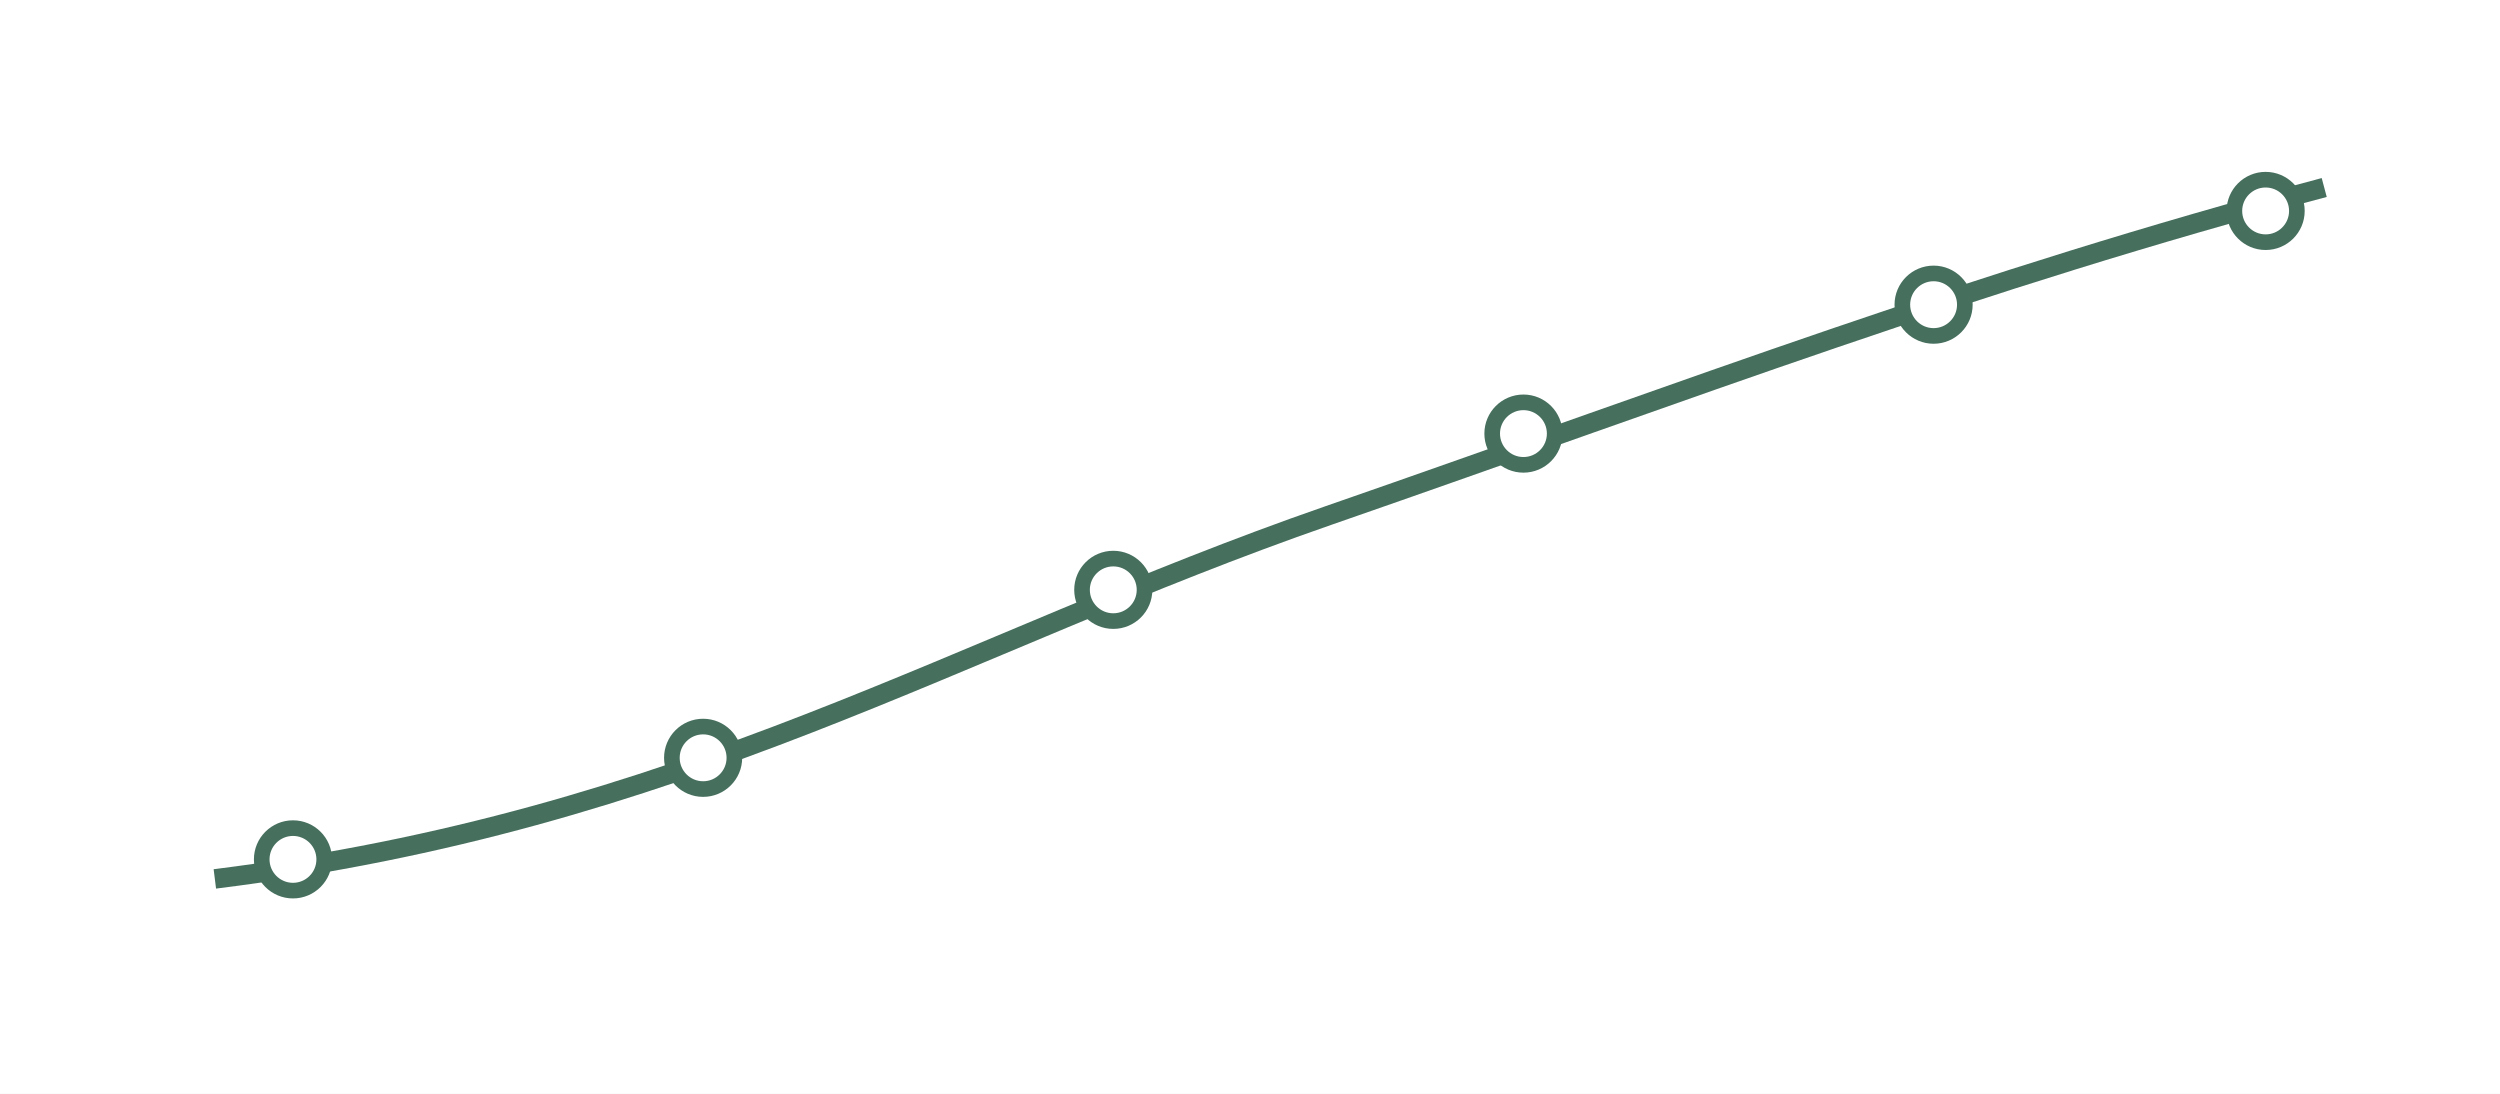
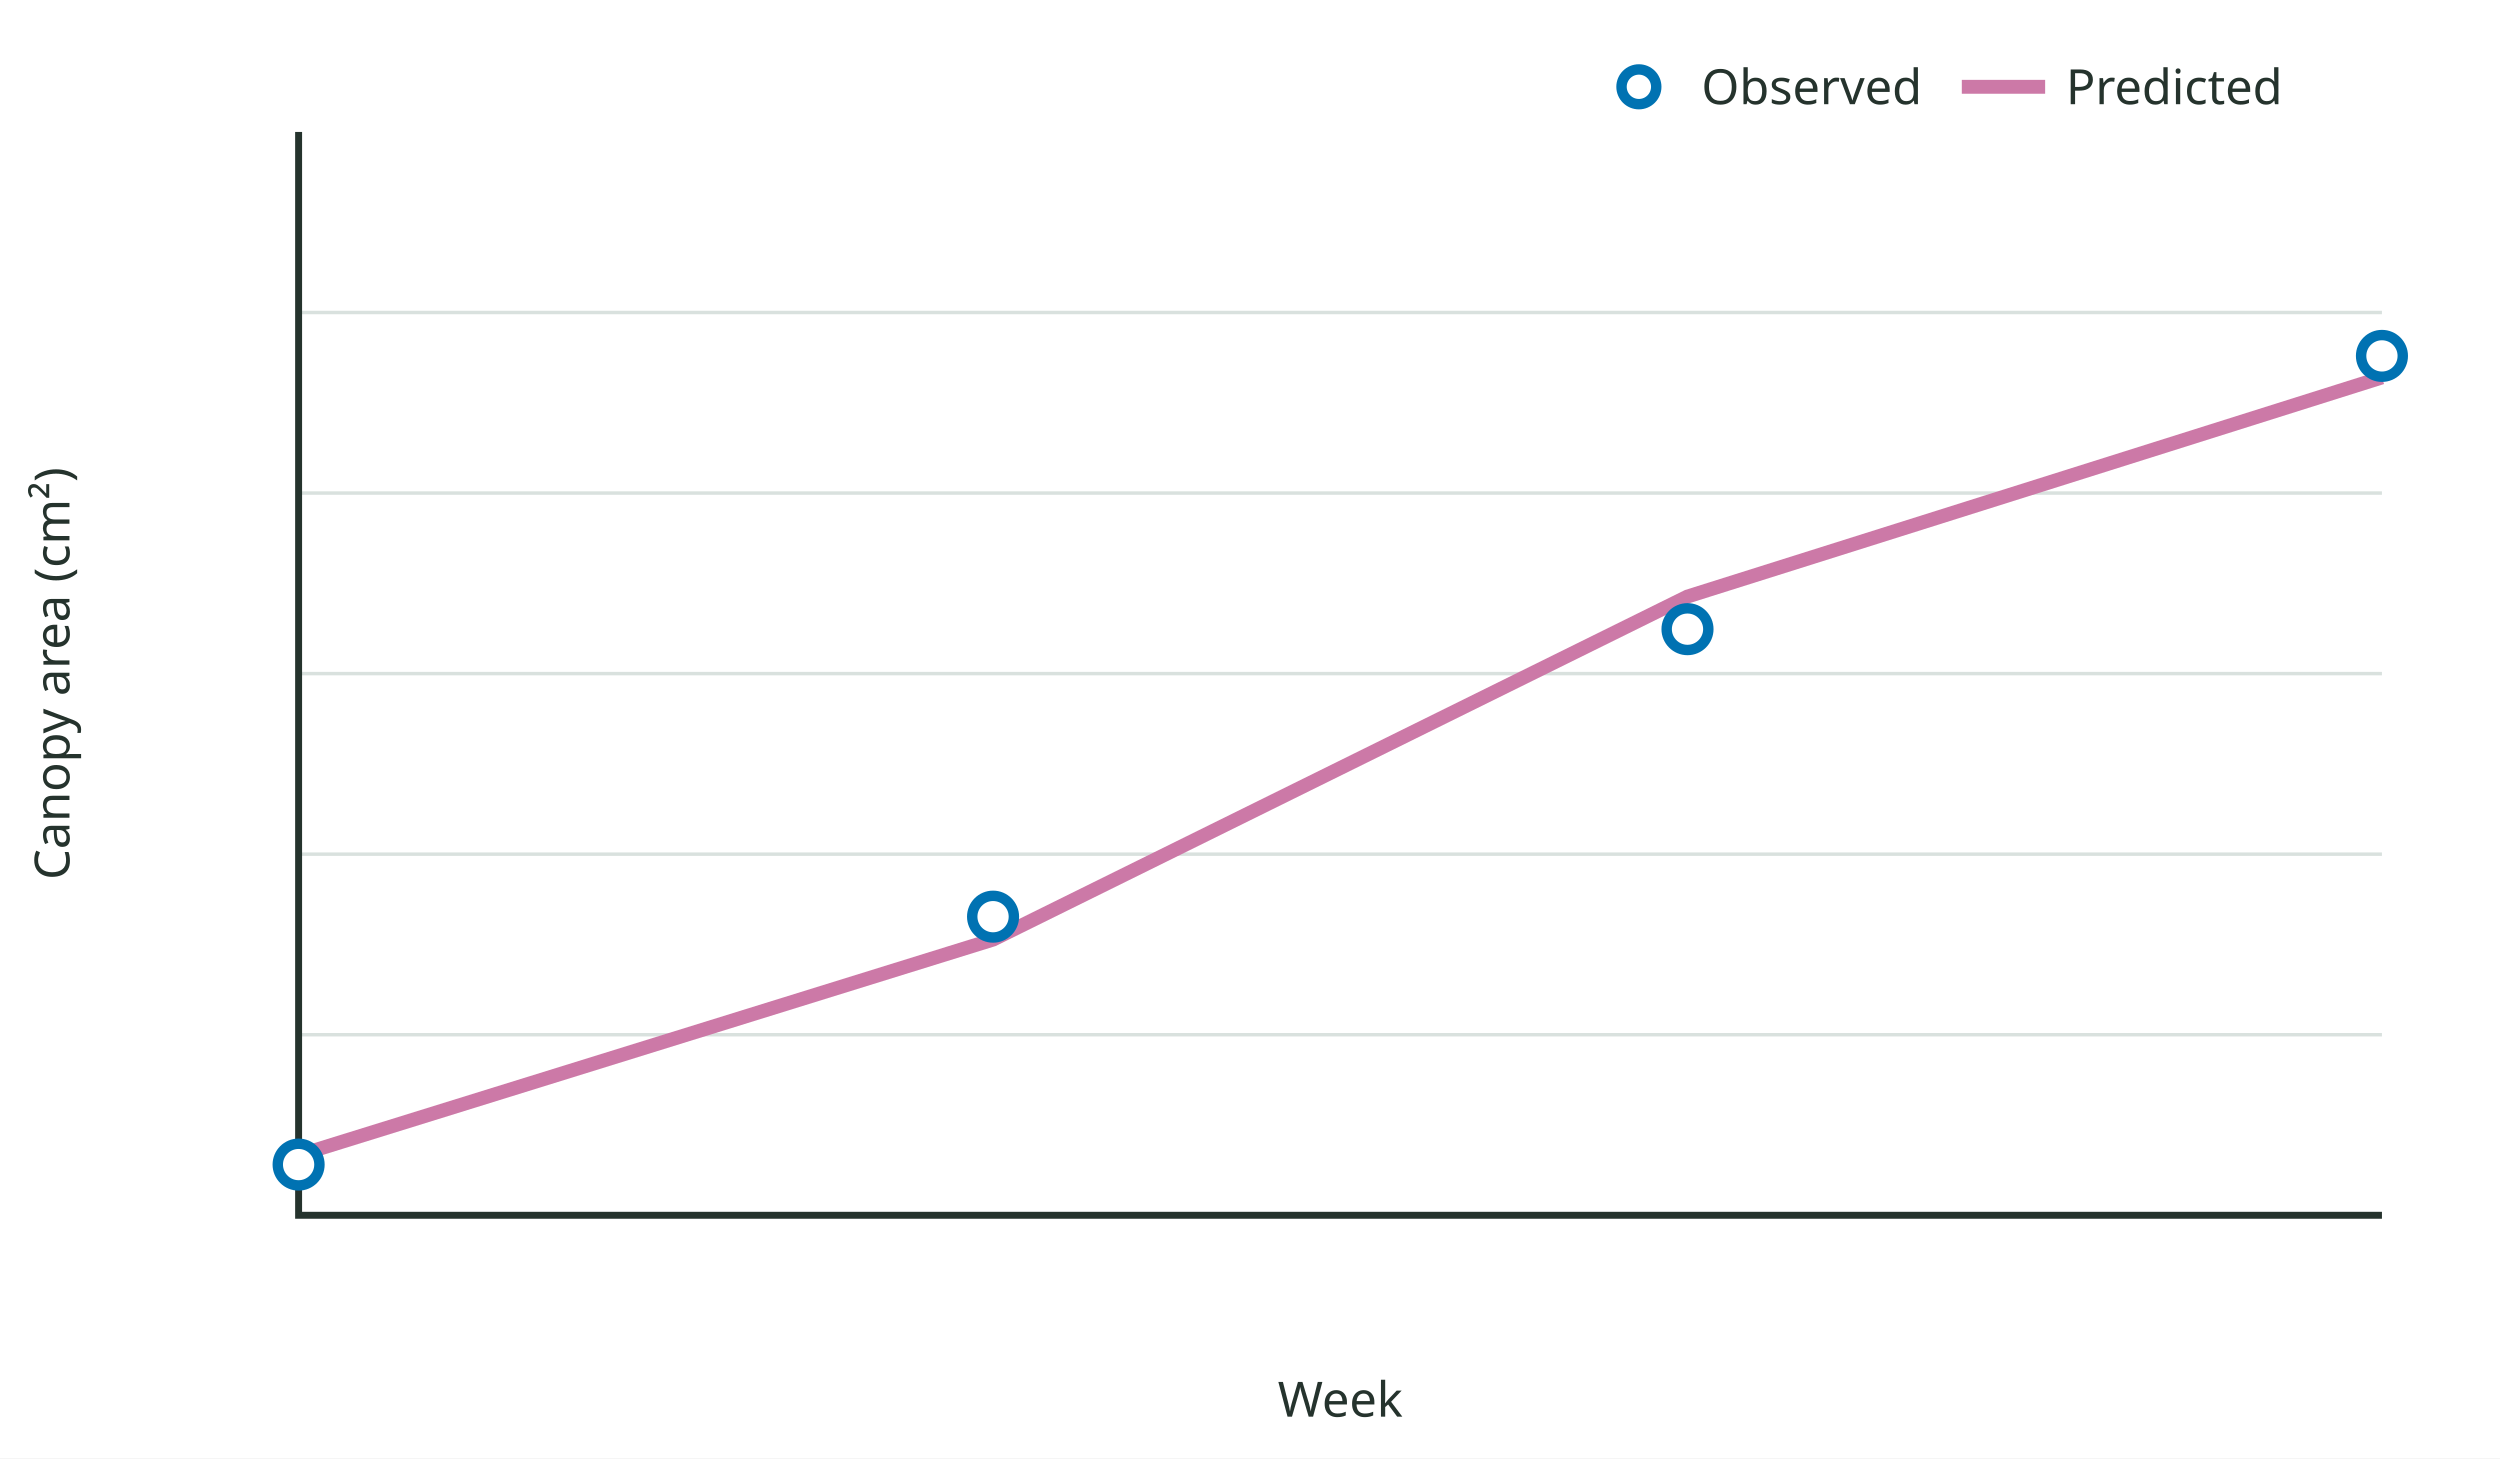
- <svg xmlns="http://www.w3.org/2000/svg" viewBox="0 0 640 280" role="img" aria-labelledby="title description">
-   <rect width="640" height="280" fill="#ffffff" />
-   <path d="M55 225 C175 210 245 165 340 132 S505 72 595 48" fill="none" stroke="#466f5e" stroke-width="5" />
-   <g fill="#ffffff" stroke="#466f5e" stroke-width="4">
-     <circle cx="75" cy="220" r="8" />
-     <circle cx="180" cy="194" r="8" />
-     <circle cx="285" cy="151" r="8" />
-     <circle cx="390" cy="111" r="8" />
-     <circle cx="495" cy="78" r="8" />
-     <circle cx="580" cy="54" r="8" />
+ <svg xmlns="http://www.w3.org/2000/svg" viewBox="0 0 720 420" role="img" aria-labelledby="title desc">
+   <rect width="720" height="420" fill="white" />
+   <g stroke="#D9E1DE">
+     <path d="M86 298H686" />
+     <path d="M86 246H686" />
+     <path d="M86 194H686" />
+     <path d="M86 142H686" />
+     <path d="M86 90H686" />
+   </g>
+   <path d="M86 38V350H686" fill="none" stroke="#25332D" stroke-width="2" />
+   <polyline points="86.0,332.7 286.0,270.6 486.0,171.8 686.0,108.7" fill="none" stroke="#CC79A7" stroke-width="4" />
+   <g fill="white" stroke="#0072B2" stroke-width="3">
+     <circle cx="86.0" cy="335.4" r="6" />
+     <circle cx="286.0" cy="264.0" r="6" />
+     <circle cx="486.0" cy="181.2" r="6" />
+     <circle cx="686.0" cy="102.5" r="6" />
+   </g>
+   <g font-family="system-ui,sans-serif" font-size="14" fill="#25332D">
+     <text x="386" y="408" text-anchor="middle">Week</text>
+     <text x="20" y="194" transform="rotate(-90 20 194)" text-anchor="middle">Canopy area (cm²)</text>
+     <circle cx="472" cy="25" r="5" fill="white" stroke="#0072B2" stroke-width="3" />
+     <text x="490" y="30">Observed</text>
+     <path d="M565 25h24" stroke="#CC79A7" stroke-width="4" />
+     <text x="595" y="30">Predicted</text>
  </g>
</svg>
